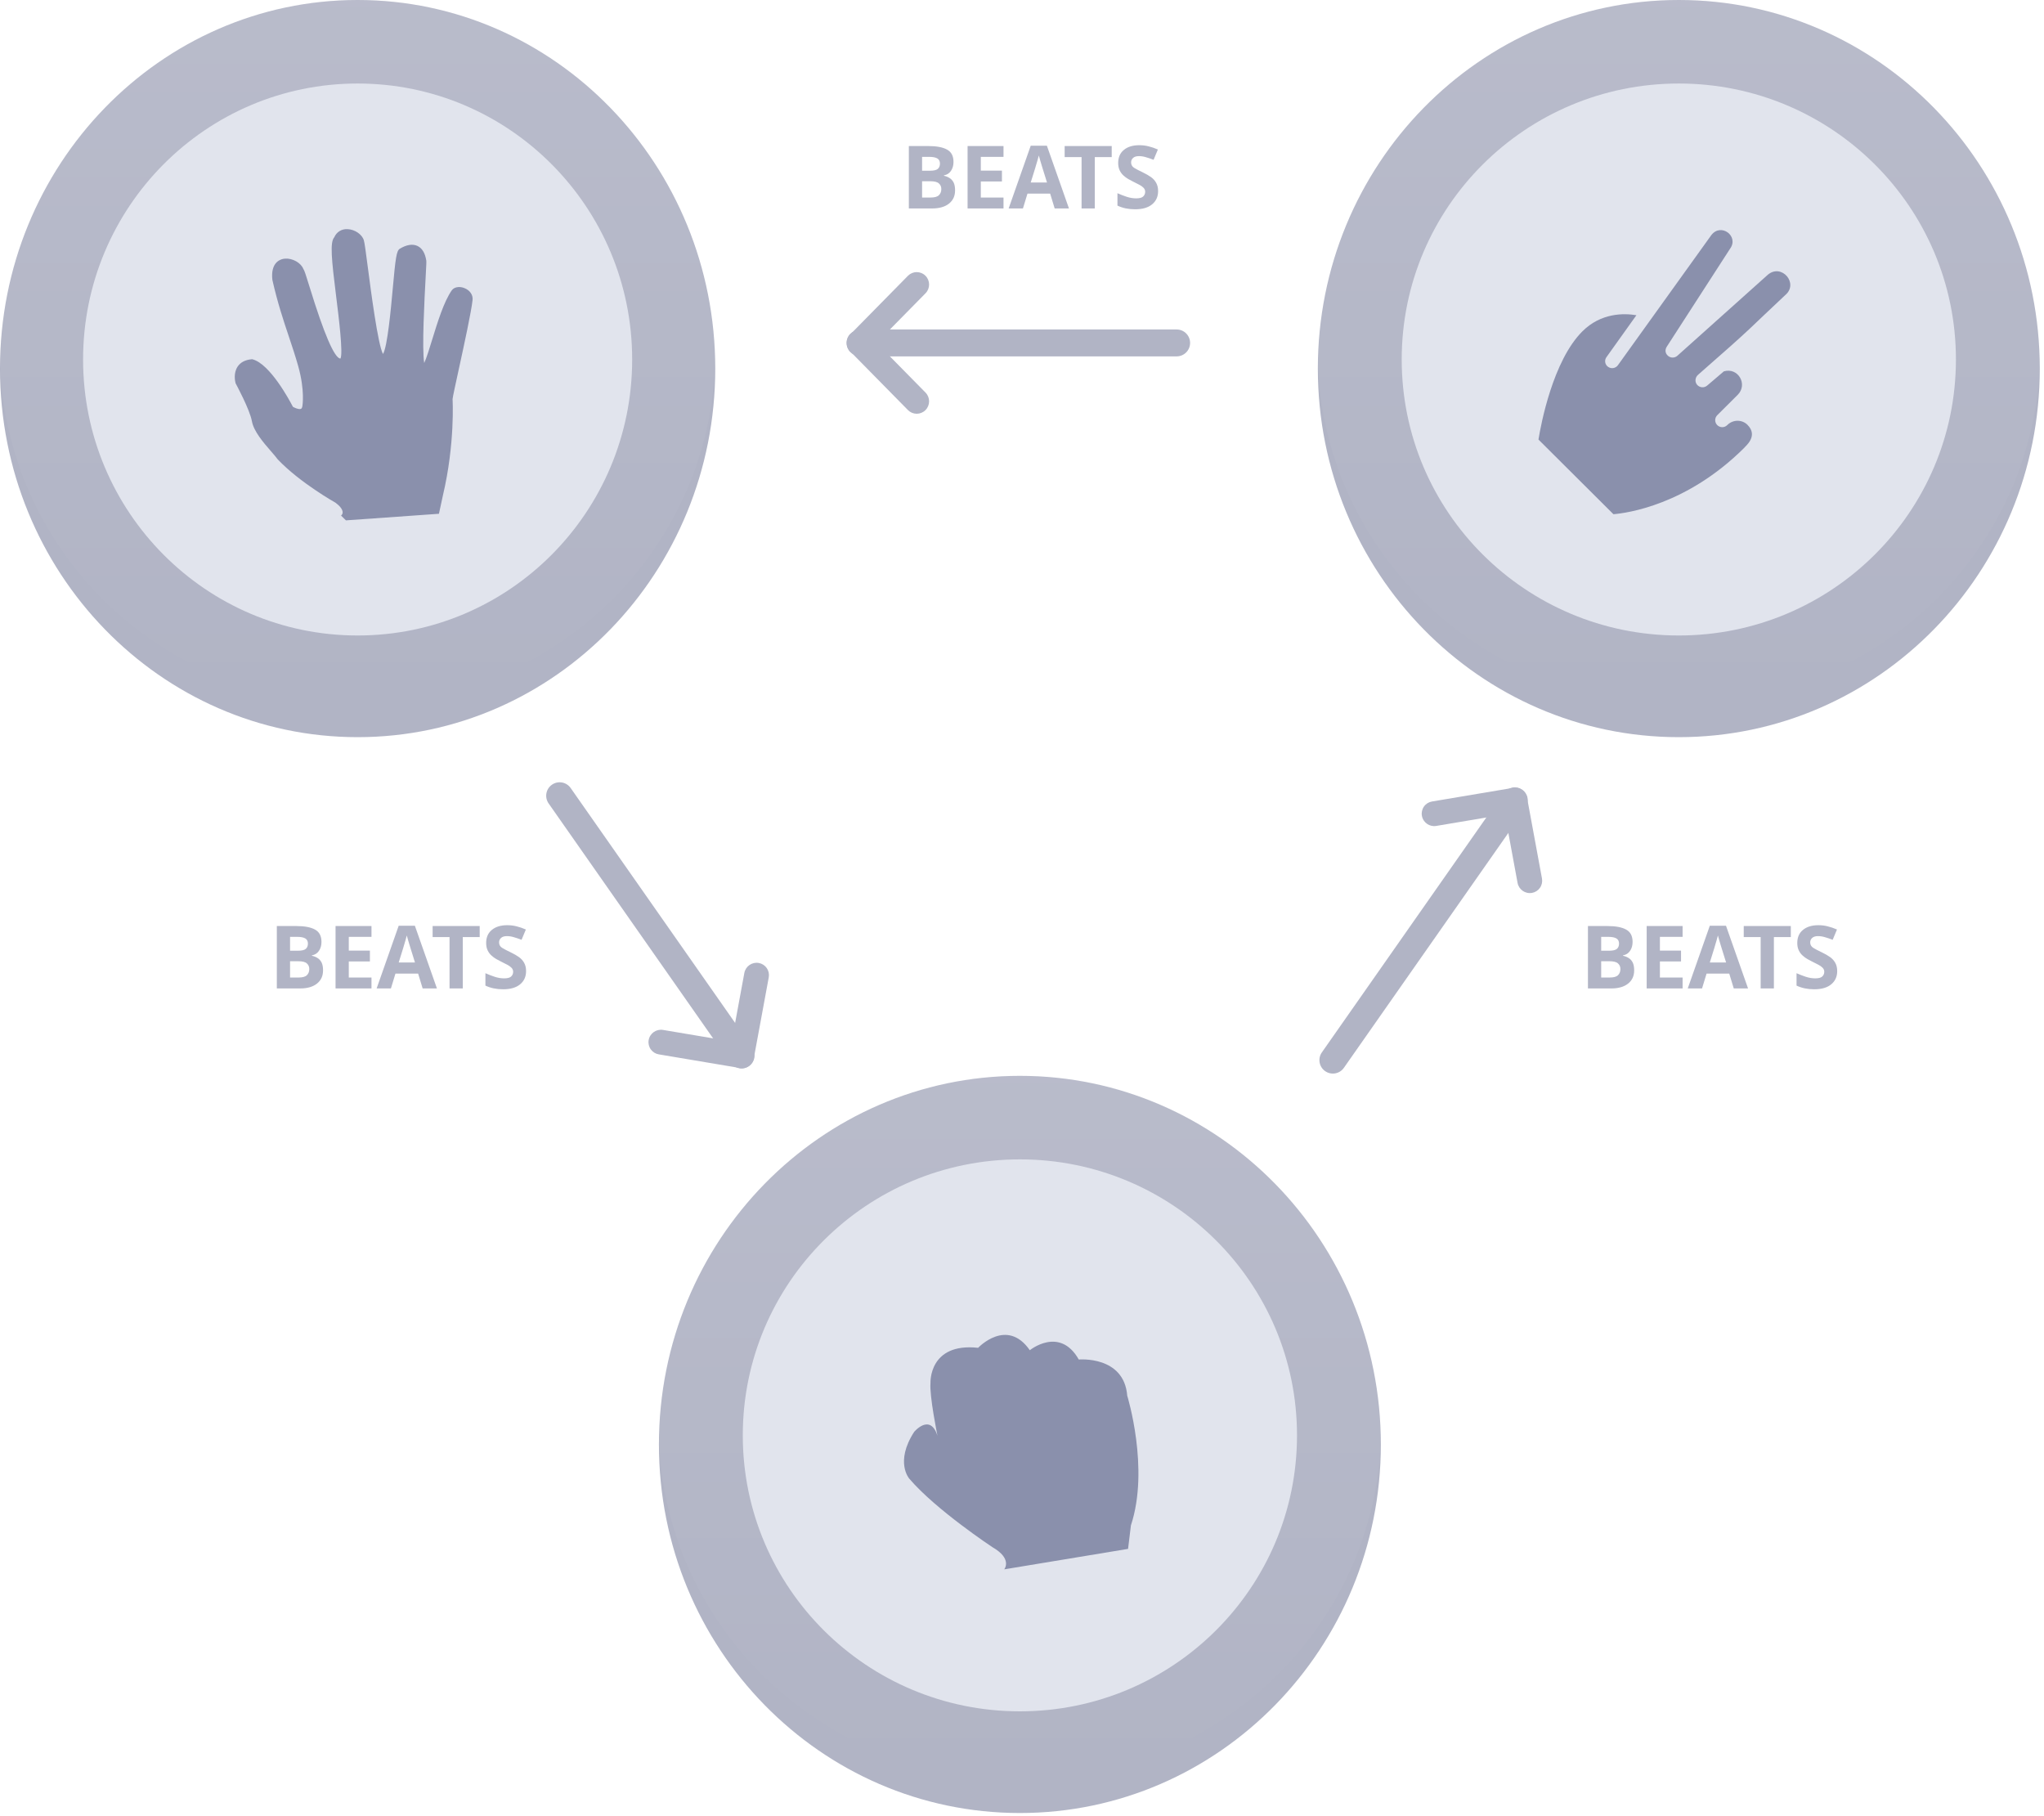
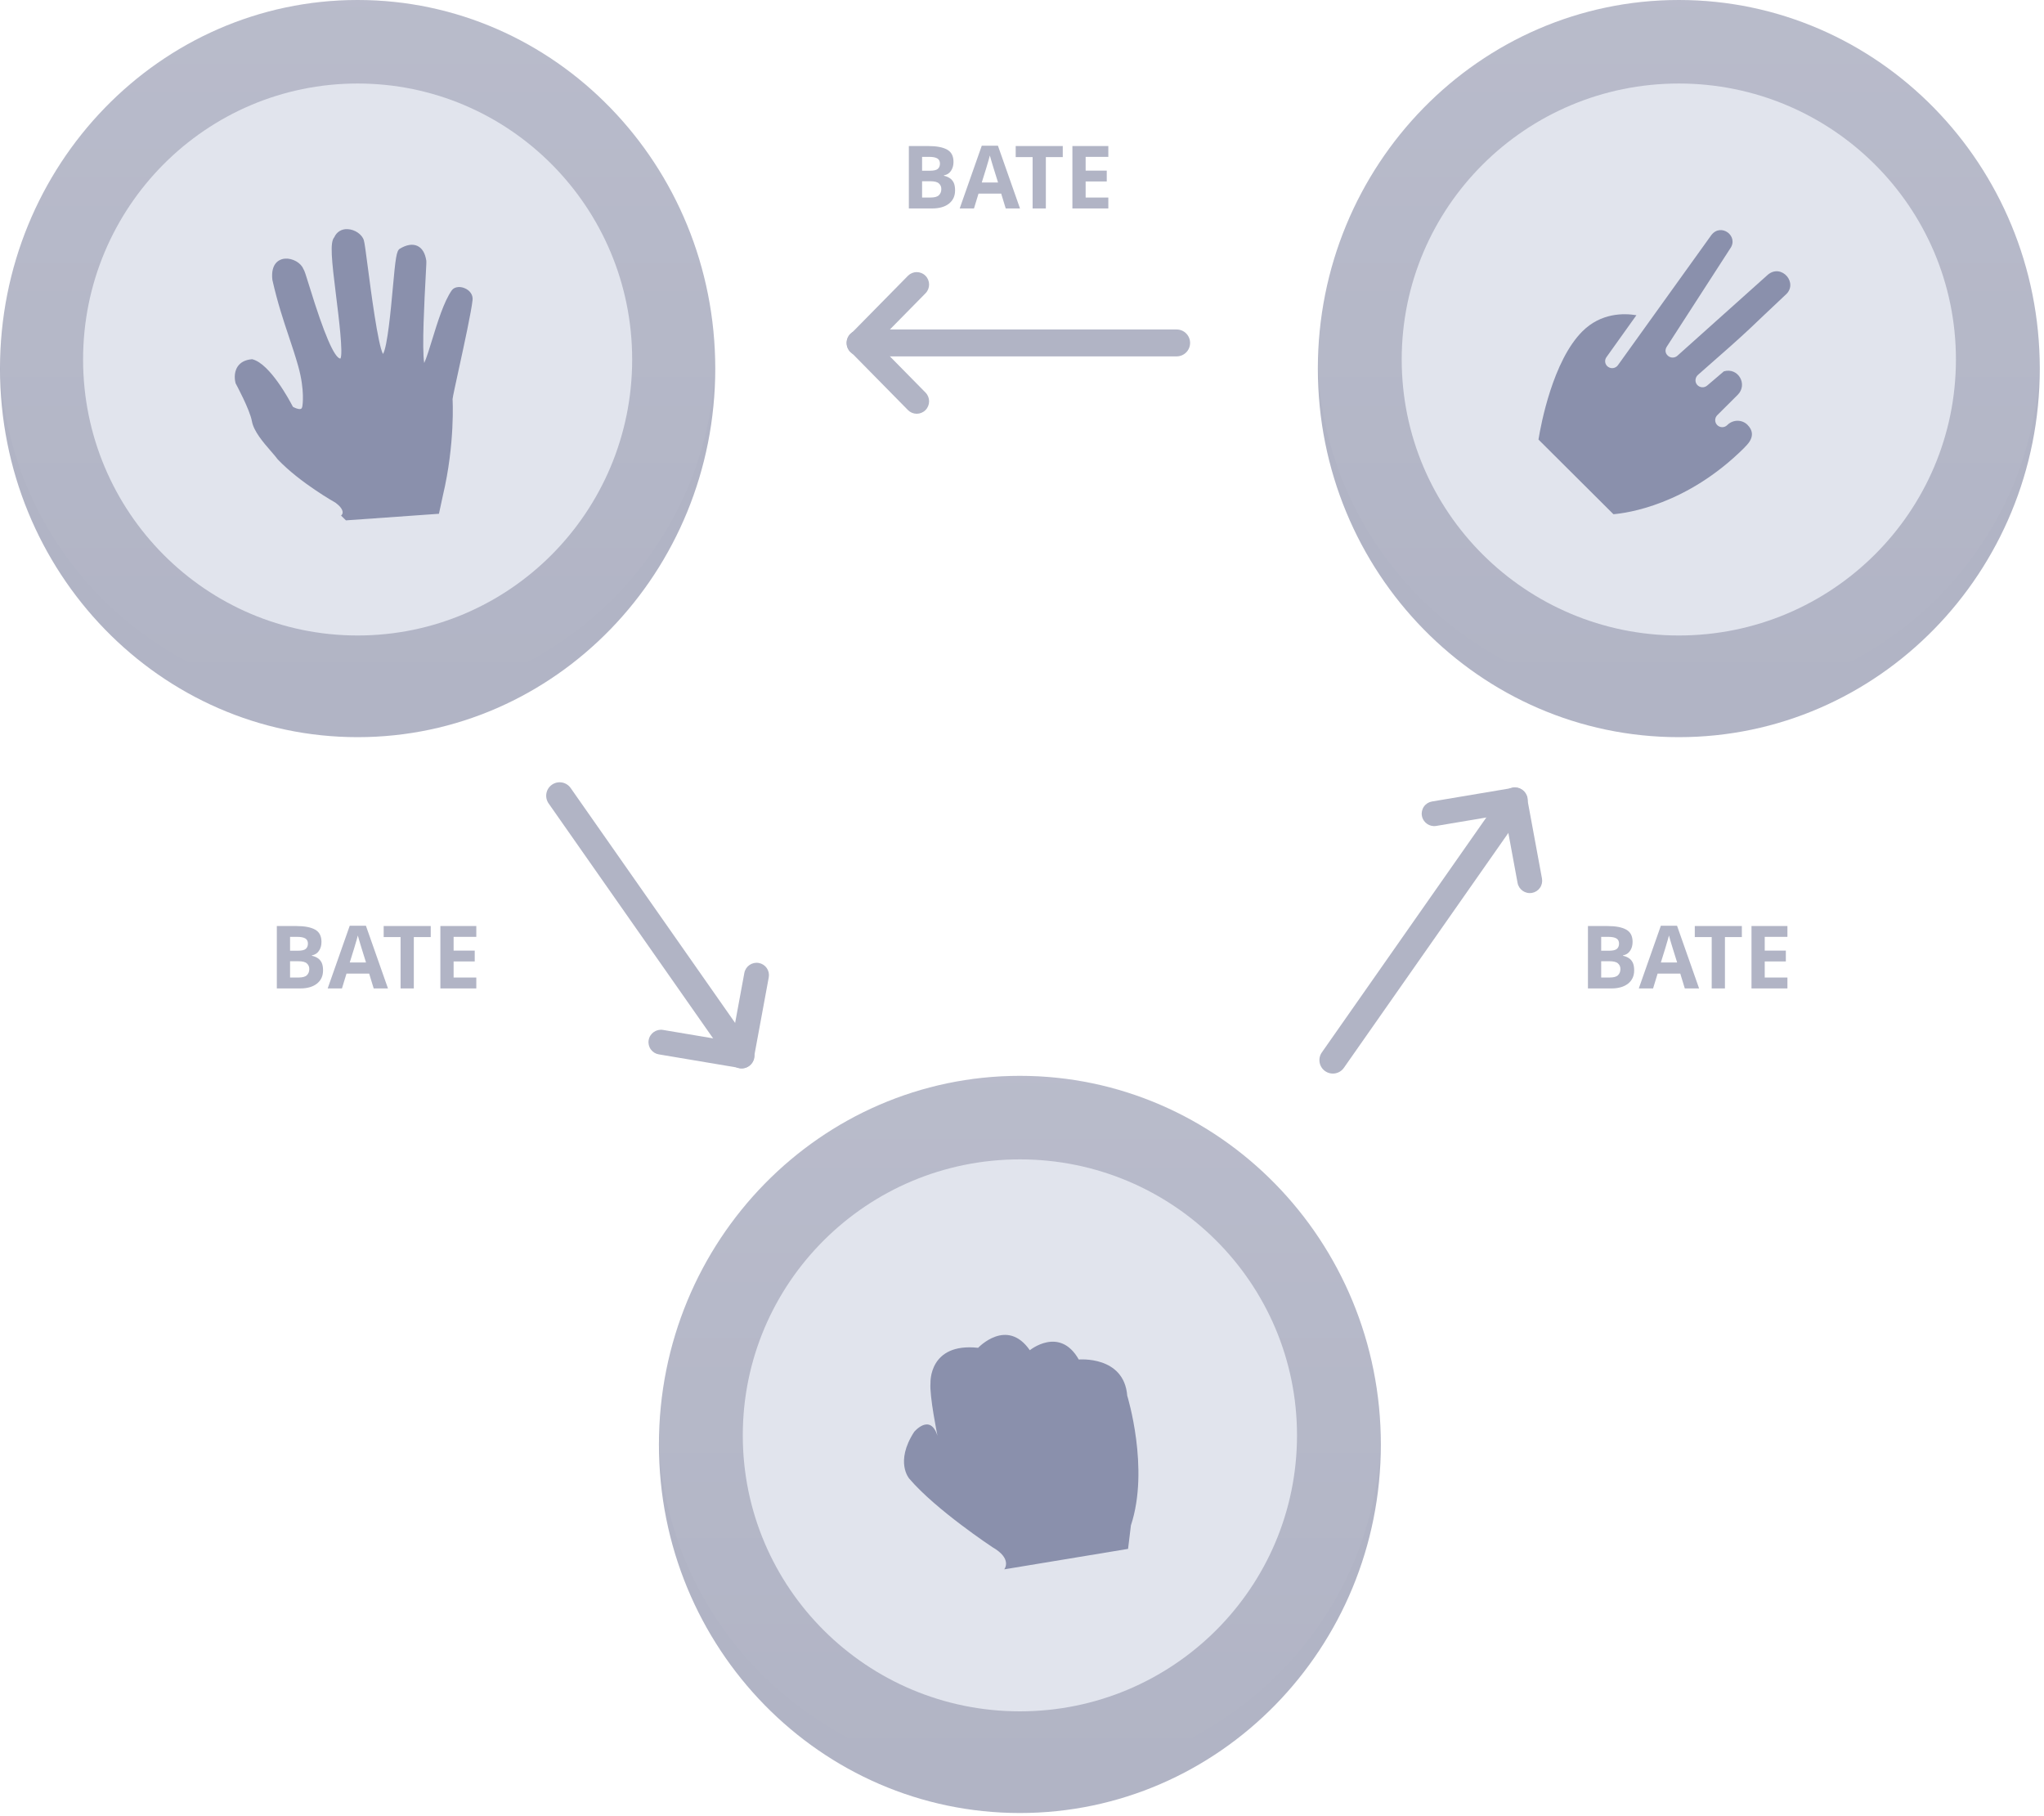
<svg xmlns="http://www.w3.org/2000/svg" width="304" height="270">
  <defs>
    <linearGradient id="a" x1="50%" x2="50%" y1="0%" y2="100%">
      <stop offset="0%" stop-color="#FFF" stop-opacity=".097" />
      <stop offset="100%" stop-color="#FFF" stop-opacity="0" />
    </linearGradient>
    <linearGradient id="b" x1="50%" x2="50%" y1="0%" y2="100%">
      <stop offset="0%" stop-color="#FFF" stop-opacity=".097" />
      <stop offset="100%" stop-color="#FFF" stop-opacity="0" />
    </linearGradient>
  </defs>
  <g fill="none" fill-rule="evenodd">
    <ellipse cx="53.189" cy="54.815" fill="#B1B4C5" rx="53.189" ry="54.815" />
    <ellipse cx="53.189" cy="52.385" fill="url(#a)" rx="53.189" ry="52.385" />
    <g transform="translate(12.357 12.421)">
      <ellipse cx="40.832" cy="41.044" fill="#E1E4ED" rx="40.832" ry="41.044" />
      <path fill="#8A90AC" fill-rule="nonzero" d="M56.697 30.417a2.125 2.125 0 00-.904-.146c-.417.03-.755.201-.955.481-1.177 1.666-2.141 4.81-2.919 7.337-.357 1.169-.836 2.733-1.183 3.475-.362-2.08.047-9.697.206-12.63l.002-.047c.11-2.038.125-2.396.1-2.553-.174-1.118-.618-1.852-1.319-2.18-.708-.333-1.629-.186-2.62.417-.497.303-.635 1.345-1.061 6.067l-.002.02c-.235 2.595-.776 8.568-1.441 9.563-.75-1.392-1.784-9.3-2.23-12.722-.312-2.397-.494-3.774-.616-4.19-.257-.87-1.343-1.611-2.418-1.653-.895-.044-1.629.415-1.98 1.214-.655.736-.423 3.179.302 8.964.344 2.754 1.056 8.441.608 9.08-.893-.099-2.427-3.661-4.559-10.592-.598-1.942-.783-2.525-.967-2.78-.362-.891-1.593-1.578-2.696-1.5a2.314 2.314 0 00-.277.036c-.578.116-1.896.653-1.615 3.13.779 3.435 1.624 5.957 2.445 8.405l.016.05c.491 1.465.955 2.85 1.387 4.388 1.016 3.63.621 5.882.616 5.907-.034.232-.105.374-.211.423a.405.405 0 01-.143.033c-.322.023-.805-.193-1.055-.333-.568-1.098-3.4-6.33-5.967-7.055L25.15 41l-.093.008c-.942.09-1.634.45-2.057 1.068-.67.978-.393 2.224-.325 2.474l.038.09c.02.037 2.079 3.825 2.397 5.587.275 1.511 1.696 3.148 2.838 4.464l.047.054c.373.43.695.802.948 1.146 3.316 3.492 8.558 6.428 8.601 6.452.654.487 1.018.958 1.056 1.363a.595.595 0 01-.117.43l-.114.12.725.711 13.832-.98.59-2.73c1.823-7.705 1.442-14.275 1.436-14.319.007-.242.518-2.58.93-4.468l.011-.048c.82-3.763 1.838-8.444 2.034-10.225.085-.761-.398-1.46-1.23-1.779z" />
    </g>
    <g transform="translate(196)">
      <ellipse cx="53.686" cy="54.815" fill="#B1B4C5" rx="53.686" ry="54.815" />
      <ellipse cx="53.686" cy="52.385" fill="url(#b)" rx="53.686" ry="52.385" />
      <g transform="translate(12.473 12.421)">
        <ellipse cx="41.214" cy="41.044" fill="#E1E4ED" rx="41.214" ry="41.044" />
        <path fill="#8A90AC" fill-rule="nonzero" d="M30.455 40.692l4.451-6.234c-1.85-.307-5.248-.375-8.031 2.397-4.388 4.37-6.165 13.809-6.535 16.093l11.15 11.105c2.008-.17 10.896-1.353 19.46-9.881.09-.184 2.177-1.72.471-3.418-.814-.81-2.162-.796-2.993.033a1.051 1.051 0 01-1.497.015 1.04 1.04 0 01.015-1.49l3.026-3.014c1.538-1.532.089-4.116-2.058-3.495l-2.477 2.112a1.065 1.065 0 01-1.497-.103c-.384-.443-.302-1.114.135-1.492 8.654-7.562 7.39-6.65 12.958-11.848 2.08-1.725-.536-4.776-2.586-3.03L40.978 40.506a1.051 1.051 0 01-1.378-.015c-.445-.383-.455-.934-.164-1.37l9.395-14.545c1.373-1.852-1.33-3.91-2.776-2.042L32.164 41.881a1.05 1.05 0 01-1.47.255 1.02 1.02 0 01-.24-1.444z" />
      </g>
    </g>
    <g transform="translate(98 160)">
      <ellipse cx="53.686" cy="54.815" fill="#B1B4C5" rx="53.686" ry="54.815" />
      <ellipse cx="53.686" cy="52.385" fill="url(#b)" rx="53.686" ry="52.385" />
      <g transform="translate(12.473 12.421)">
        <ellipse cx="41.214" cy="41.044" fill="#E1E4ED" rx="41.214" ry="41.044" />
        <path fill="#8A90AC" fill-rule="nonzero" d="M57.179 35.15c-.475-5.997-7.208-5.385-7.208-5.385-2.842-5.01-7.281-1.381-7.281-1.381-3.41-4.911-7.687-.36-7.687-.36-7.373-.796-7.087 5.234-7.087 5.234-.173 1.917 1.04 7.847 1.04 7.847-1.094-3.418-3.467-.581-3.467-.581-2.917 4.502-.721 6.967-.721 6.967 3.947 4.626 12.357 10.18 12.357 10.18 3.046 1.745 1.757 3.3 1.757 3.3l18.42-3.044.424-3.494c2.8-8.472-.547-19.284-.547-19.284z" />
      </g>
    </g>
    <text fill="#B1B4C5" font-family="BarlowSemiCondensed-Bold, Barlow Semi Condensed" font-size="13" font-style="condensed" font-weight="bold">
-       <tspan x="134" y="31">BEATS</tspan>
+       <tspan x="134" y="31">BATE</tspan>
    </text>
    <text fill="#B1B4C5" font-family="BarlowSemiCondensed-Bold, Barlow Semi Condensed" font-size="13" font-style="condensed" font-weight="bold">
-       <tspan x="40" y="147">BEATS</tspan>
+       <tspan x="40" y="147">BATE</tspan>
    </text>
    <text fill="#B1B4C5" font-family="BarlowSemiCondensed-Bold, Barlow Semi Condensed" font-size="13" font-style="condensed" font-weight="bold">
-       <tspan x="235" y="147">BEATS</tspan>
+       <tspan x="235" y="147">BATE</tspan>
    </text>
    <g fill="#B1B4C5" transform="matrix(-1 0 0 1 177 39)">
      <rect width="50" height="4" y="10" rx="2" />
      <path d="M41.963 2.015l8.59 8.728c.716.727.71 1.896-.013 2.616a1.833 1.833 0 01-2.6-.013l-8.59-8.728a1.855 1.855 0 01.013-2.616 1.833 1.833 0 012.6.013z" />
      <path d="M39.35 19.382l8.59-8.728a1.833 1.833 0 012.6-.013c.723.72.729 1.889.013 2.616l-8.59 8.728a1.833 1.833 0 01-2.6.013 1.855 1.855 0 01-.013-2.616z" />
    </g>
    <g fill="#B1B4C5" transform="scale(1 -1) rotate(-55 -82.574 -131.195)">
      <rect width="50" height="4" y="10" rx="2" />
      <path d="M41.963 2.015l8.59 8.728c.716.727.71 1.896-.013 2.616a1.833 1.833 0 01-2.6-.013l-8.59-8.728a1.855 1.855 0 01.013-2.616 1.833 1.833 0 012.6.013z" />
      <path d="M39.35 19.382l8.59-8.728a1.833 1.833 0 012.6-.013c.723.72.729 1.889.013 2.616l-8.59 8.728a1.833 1.833 0 01-2.6.013 1.855 1.855 0 01-.013-2.616z" />
    </g>
    <g fill="#B1B4C5" transform="rotate(-55 240.022 -103.651)">
      <rect width="50" height="4" y="10" rx="2" />
      <path d="M41.963 2.015l8.59 8.728c.716.727.71 1.896-.013 2.616a1.833 1.833 0 01-2.6-.013l-8.59-8.728a1.855 1.855 0 01.013-2.616 1.833 1.833 0 012.6.013z" />
      <path d="M39.35 19.382l8.59-8.728a1.833 1.833 0 012.6-.013c.723.72.729 1.889.013 2.616l-8.59 8.728a1.833 1.833 0 01-2.6.013 1.855 1.855 0 01-.013-2.616z" />
    </g>
  </g>
</svg>
